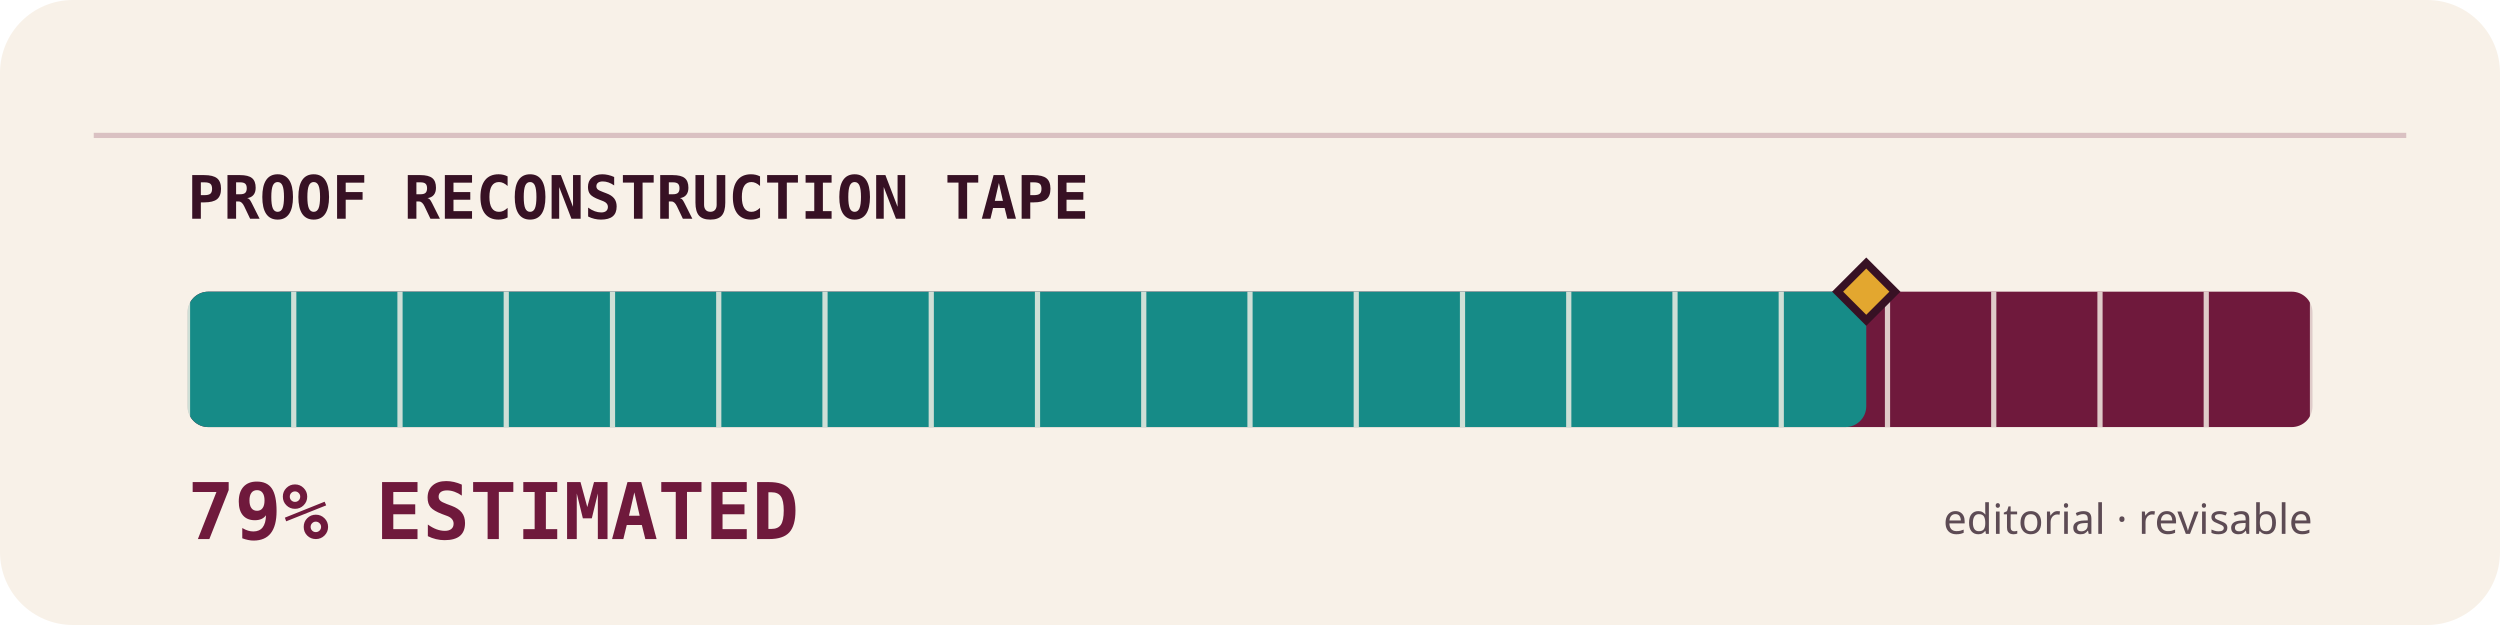
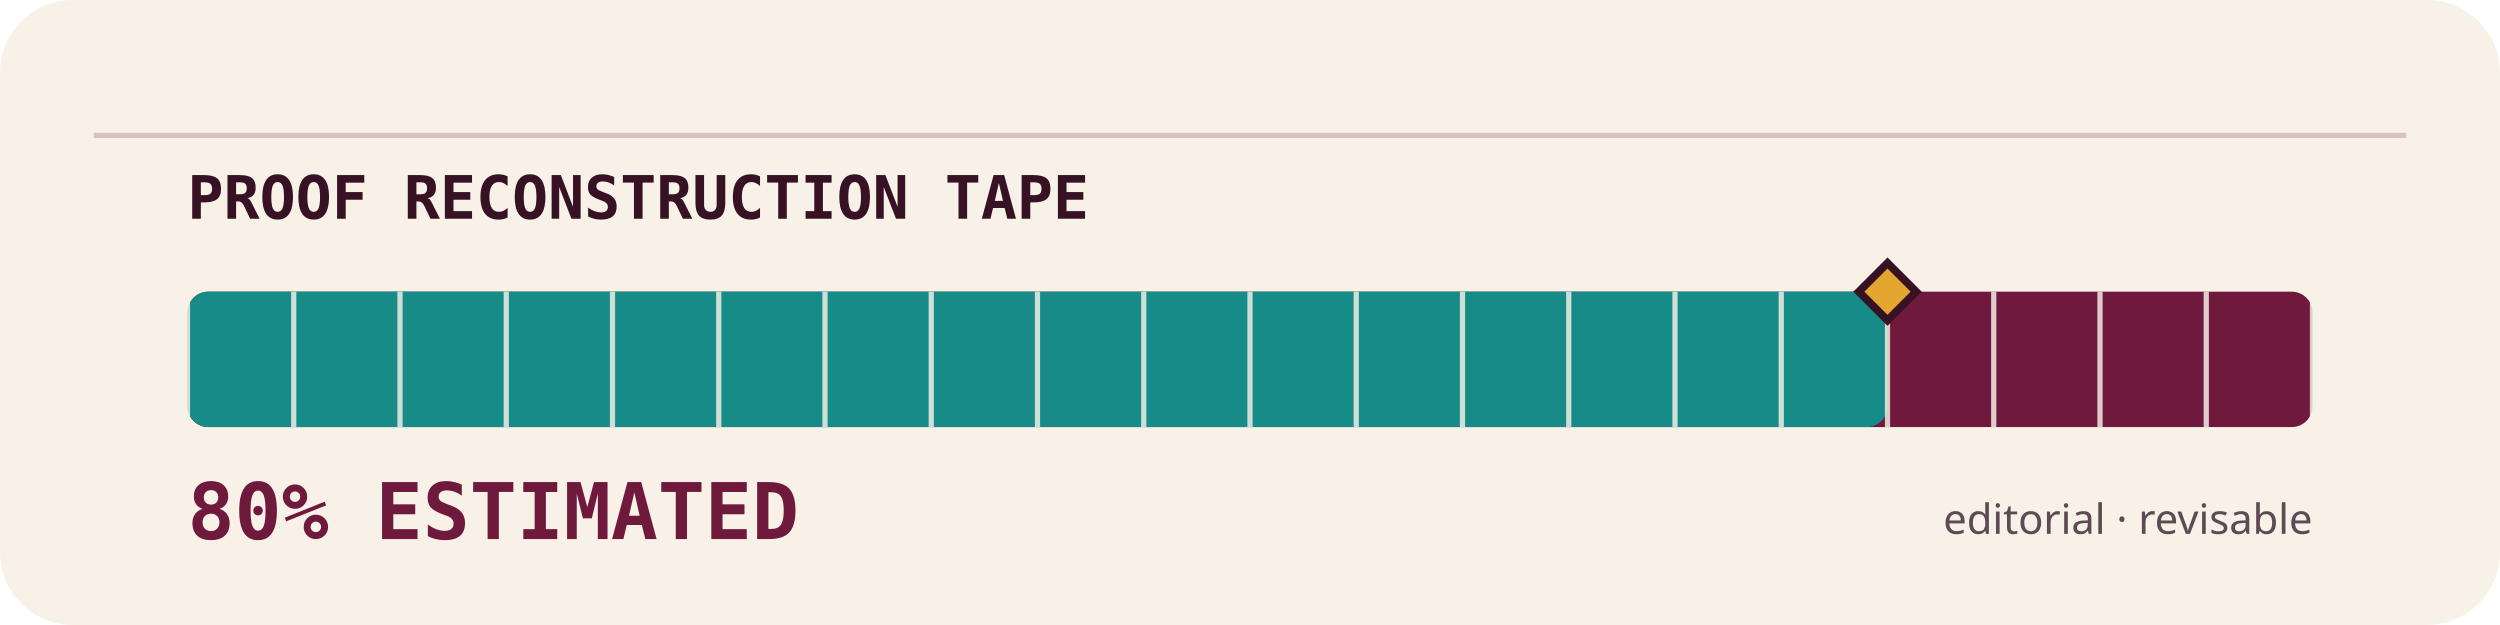
<svg xmlns="http://www.w3.org/2000/svg" viewBox="0 0 960 240" width="960" height="240" role="img" aria-labelledby="proof-progress-title proof-progress-desc">
  <rect width="960" height="240" rx="28" fill="#f8f1e8" />
  <path d="M36 52h888" stroke="#6f193c" stroke-width="2" opacity="0.22" />
  <text x="72" y="84" fill="#371124" font-family="ui-monospace, SFMono-Regular, Menlo, Consolas, monospace" font-size="23" font-weight="700">PROOF RECONSTRUCTION TAPE</text>
  <rect x="72" y="112" width="816" height="52" rx="8" fill="#6f193c" />
-   <rect x="72" y="112" width="644.64" height="52" rx="8" fill="#168b87" />
+   <rect x="72" y="112" width="652.8" height="52" rx="8" fill="#168b87" />
  <path d="M72 112v52" stroke="#f8f1e8" stroke-width="2" opacity="0.82" />
  <path d="M112.8 112v52" stroke="#f8f1e8" stroke-width="2" opacity="0.82" />
  <path d="M153.6 112v52" stroke="#f8f1e8" stroke-width="2" opacity="0.82" />
  <path d="M194.4 112v52" stroke="#f8f1e8" stroke-width="2" opacity="0.82" />
  <path d="M235.2 112v52" stroke="#f8f1e8" stroke-width="2" opacity="0.82" />
  <path d="M276 112v52" stroke="#f8f1e8" stroke-width="2" opacity="0.82" />
  <path d="M316.8 112v52" stroke="#f8f1e8" stroke-width="2" opacity="0.82" />
  <path d="M357.6 112v52" stroke="#f8f1e8" stroke-width="2" opacity="0.82" />
  <path d="M398.4 112v52" stroke="#f8f1e8" stroke-width="2" opacity="0.82" />
  <path d="M439.2 112v52" stroke="#f8f1e8" stroke-width="2" opacity="0.82" />
  <path d="M480 112v52" stroke="#f8f1e8" stroke-width="2" opacity="0.82" />
  <path d="M520.8 112v52" stroke="#f8f1e8" stroke-width="2" opacity="0.82" />
  <path d="M561.6 112v52" stroke="#f8f1e8" stroke-width="2" opacity="0.82" />
  <path d="M602.4 112v52" stroke="#f8f1e8" stroke-width="2" opacity="0.82" />
  <path d="M643.2 112v52" stroke="#f8f1e8" stroke-width="2" opacity="0.82" />
  <path d="M684 112v52" stroke="#f8f1e8" stroke-width="2" opacity="0.82" />
  <path d="M724.8 112v52" stroke="#f8f1e8" stroke-width="2" opacity="0.82" />
  <path d="M765.6 112v52" stroke="#f8f1e8" stroke-width="2" opacity="0.82" />
  <path d="M806.4 112v52" stroke="#f8f1e8" stroke-width="2" opacity="0.82" />
  <path d="M847.2 112v52" stroke="#f8f1e8" stroke-width="2" opacity="0.82" />
  <path d="M888 112v52" stroke="#f8f1e8" stroke-width="2" opacity="0.82" />
-   <path d="M716.64 101l11 11-11 11-11-11z" fill="#e3a72f" stroke="#371124" stroke-width="3" />
-   <text x="72" y="207" fill="#6f193c" font-family="ui-monospace, SFMono-Regular, Menlo, Consolas, monospace" font-size="30" font-weight="800">79% ESTIMATED</text>
+   <path d="M724.8 101l11 11-11 11-11-11z" fill="#e3a72f" stroke="#371124" stroke-width="3" />
+   <text x="72" y="207" fill="#6f193c" font-family="ui-monospace, SFMono-Regular, Menlo, Consolas, monospace" font-size="30" font-weight="800">80% ESTIMATED</text>
  <text x="888" y="205" text-anchor="end" fill="#5d4b54" font-family="system-ui, sans-serif" font-size="16">editorial · revisable</text>
</svg>
